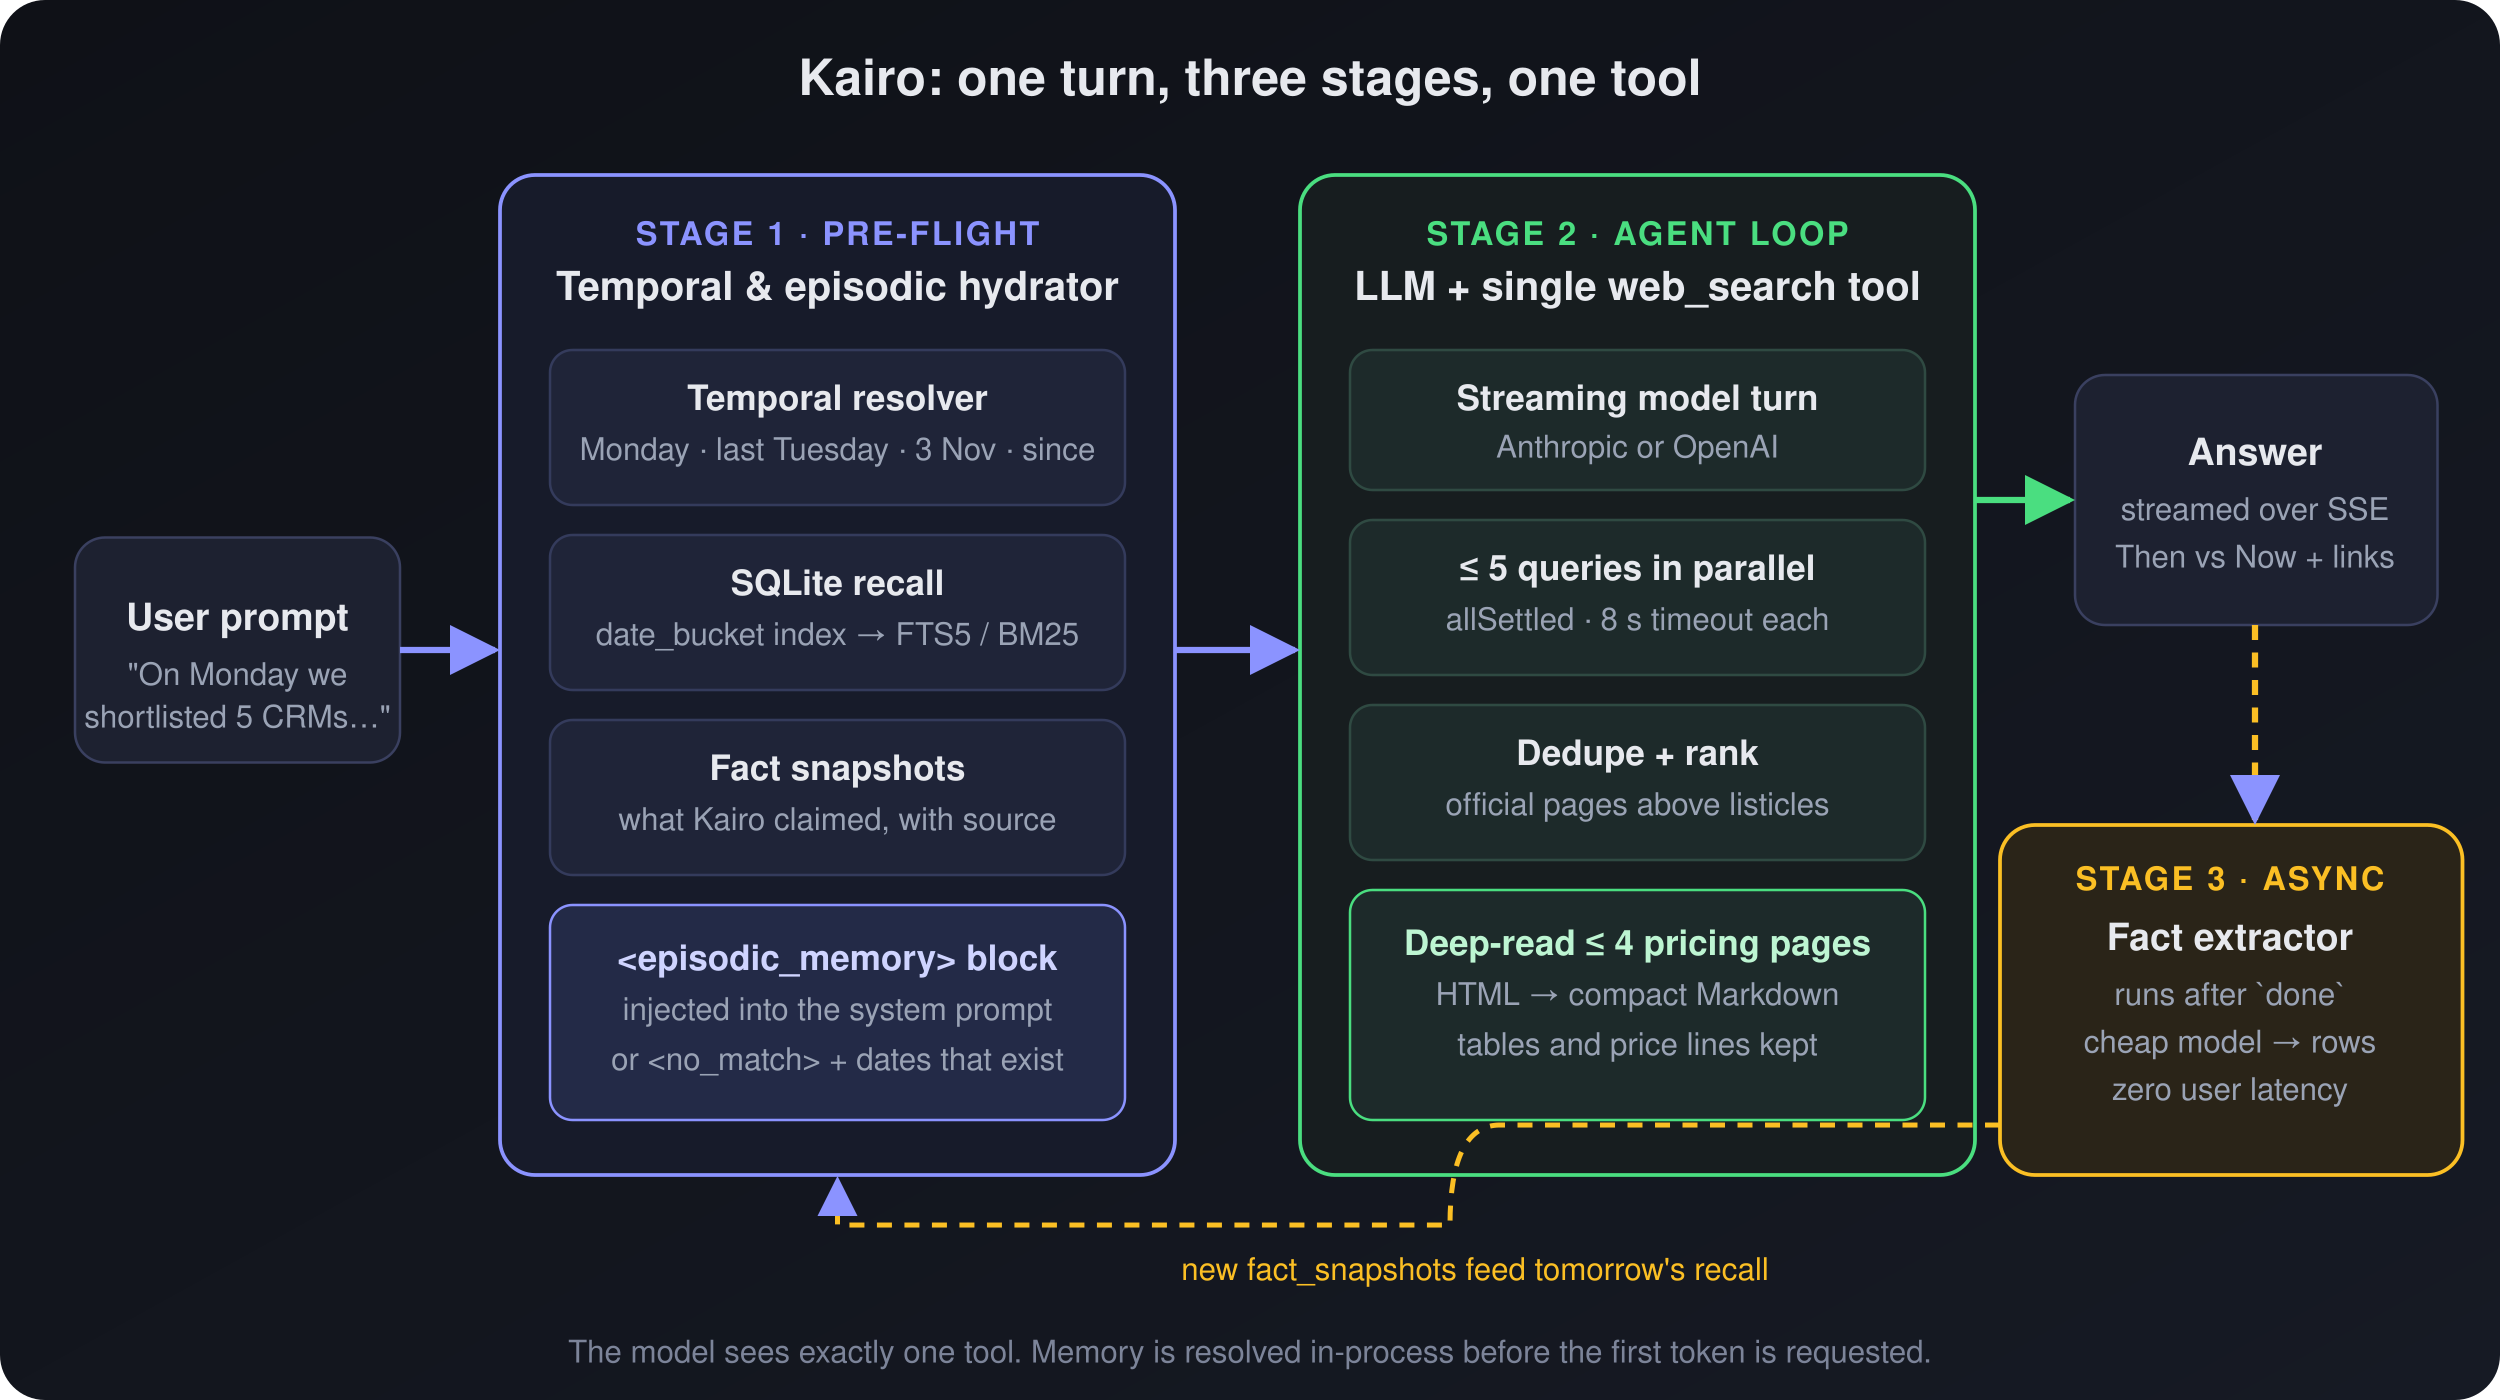
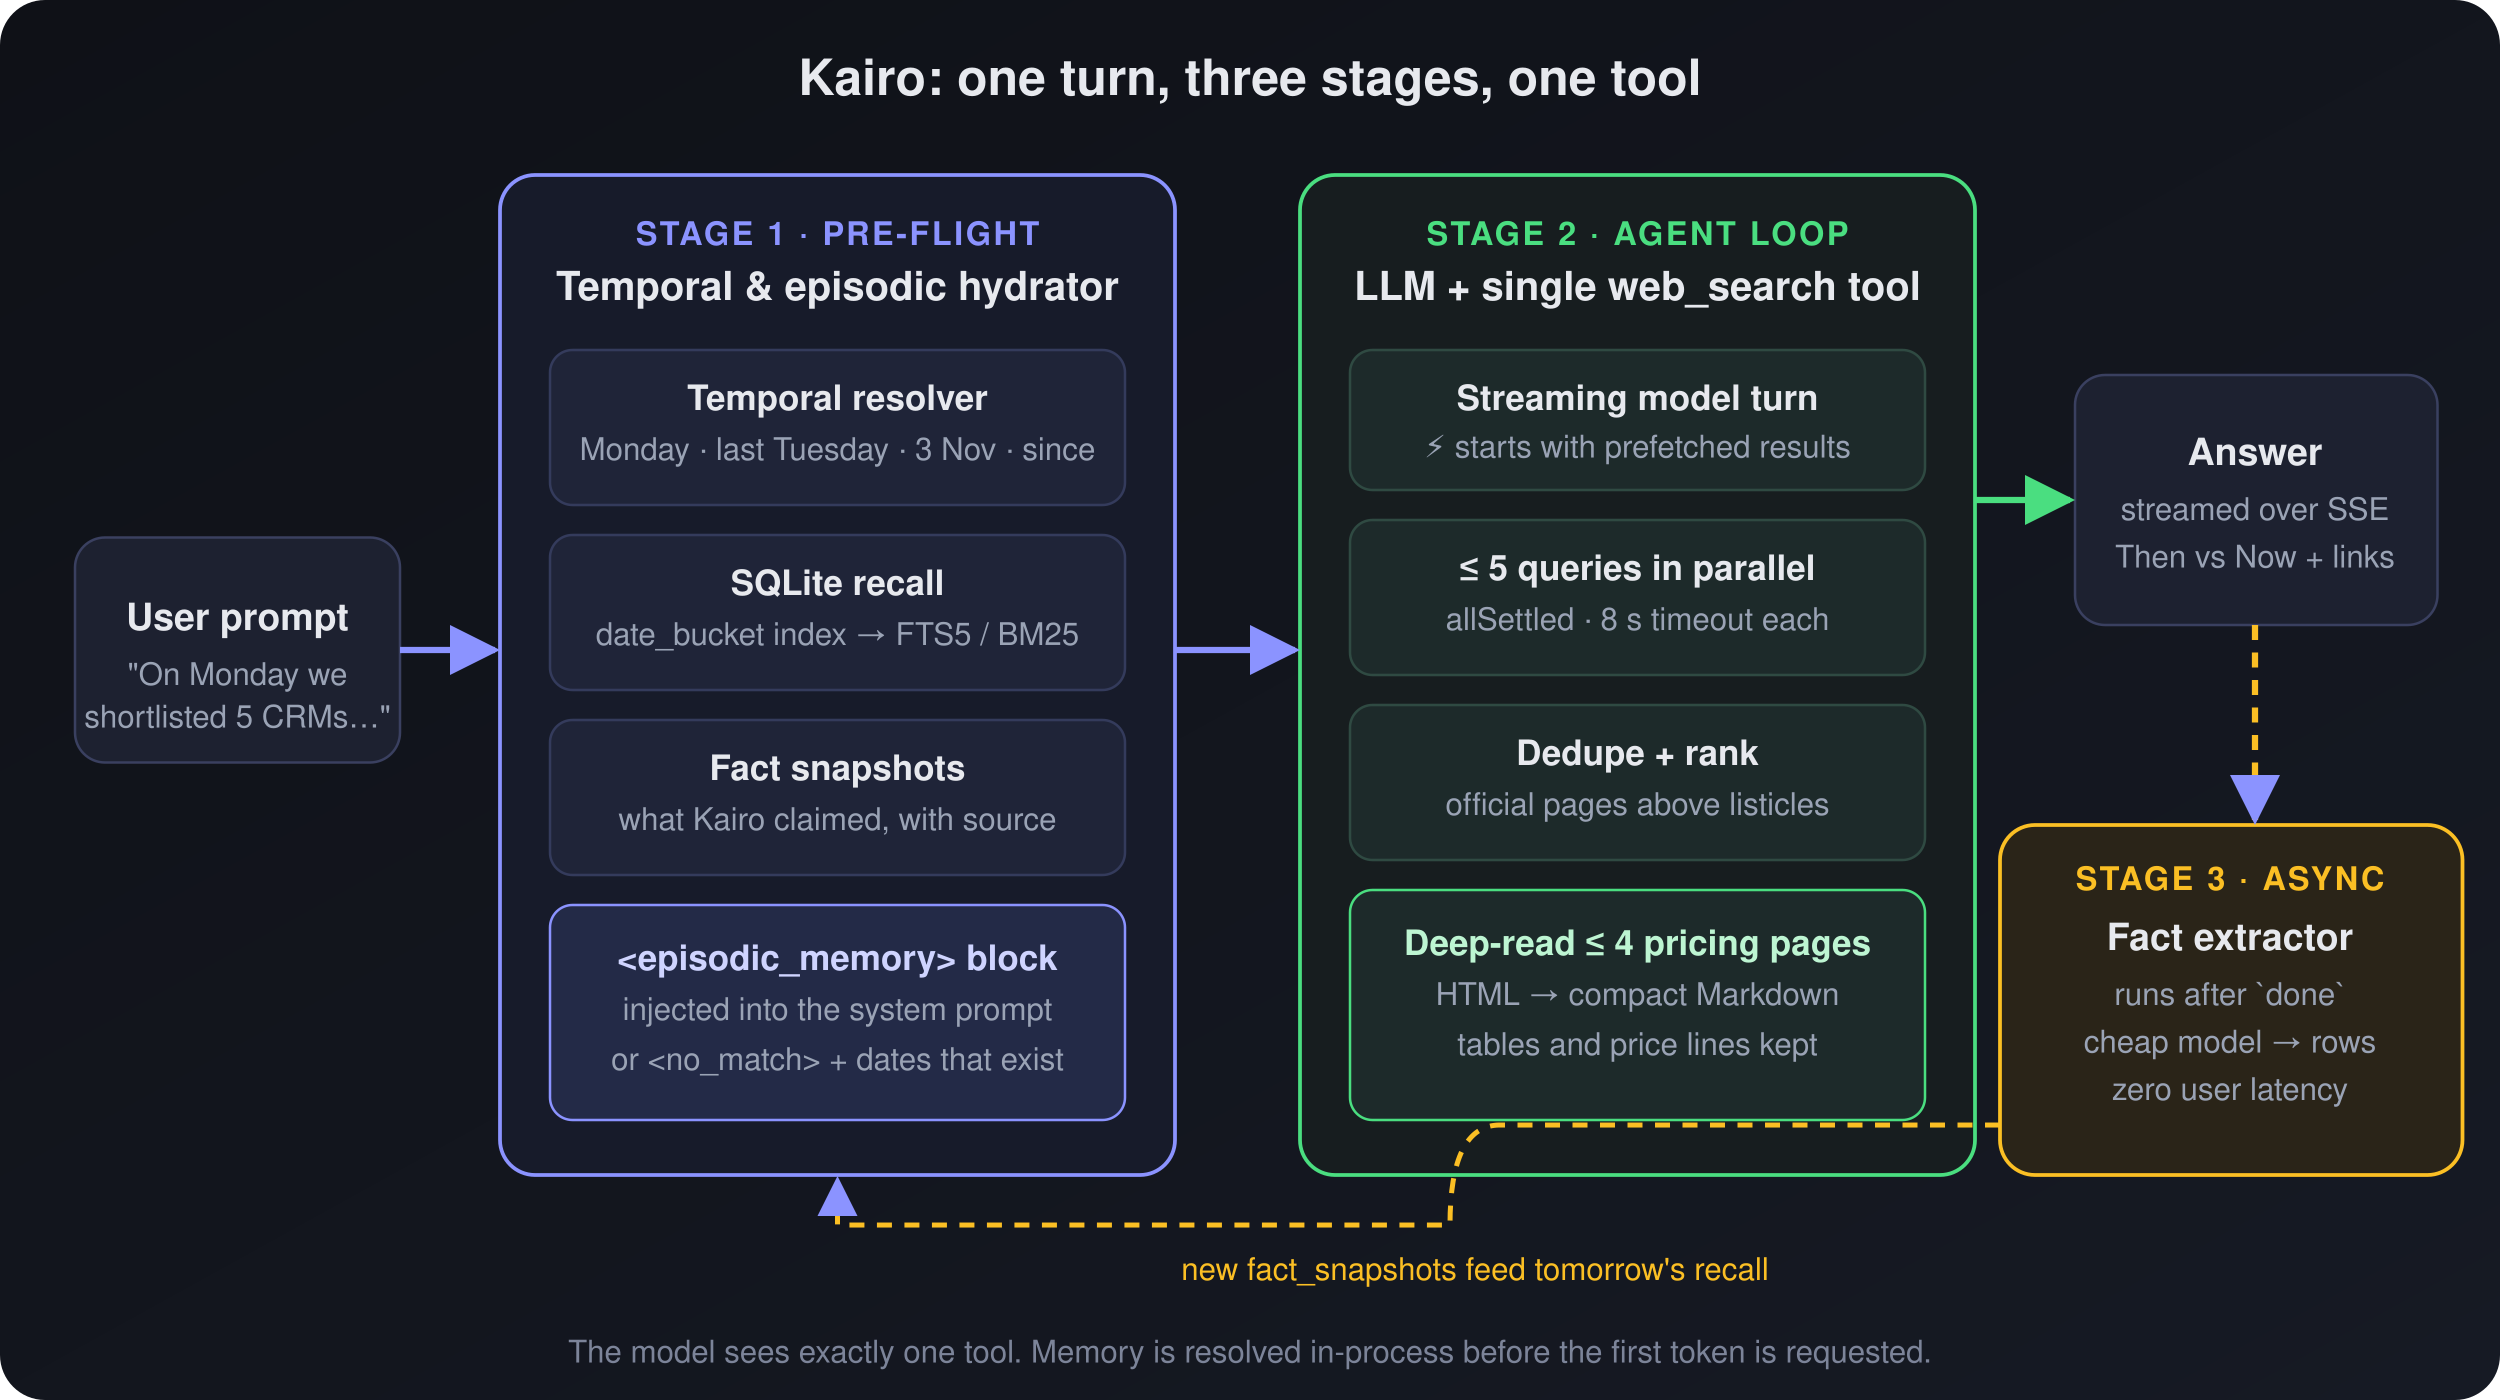
<svg xmlns="http://www.w3.org/2000/svg" viewBox="0 0 1000 560" font-family="-apple-system,Segoe UI,Helvetica,Arial,sans-serif">
  <defs>
    <linearGradient id="bg" x1="0" y1="0" x2="1" y2="1">
      <stop offset="0" stop-color="#0f1117" />
      <stop offset="1" stop-color="#161a24" />
    </linearGradient>
    <marker id="ar" viewBox="0 0 10 10" refX="9" refY="5" markerWidth="8" markerHeight="8" orient="auto-start-reverse">
      <path d="M0 0L10 5L0 10z" fill="#8b93ff" />
    </marker>
    <marker id="ag" viewBox="0 0 10 10" refX="9" refY="5" markerWidth="8" markerHeight="8" orient="auto-start-reverse">
      <path d="M0 0L10 5L0 10z" fill="#4ade80" />
    </marker>
  </defs>
  <rect width="1000" height="560" rx="18" fill="url(#bg)" />
  <text x="500" y="38" text-anchor="middle" fill="#e7e9ee" font-size="20" font-weight="700">Kairo: one turn, three stages, one tool</text>
  <rect x="30" y="215" width="130" height="90" rx="12" fill="#1d2130" stroke="#3a4060" />
  <text x="95" y="252" text-anchor="middle" fill="#e7e9ee" font-size="15" font-weight="600">User prompt</text>
  <text x="95" y="274" text-anchor="middle" fill="#9aa3b5" font-size="12.5">"On Monday we</text>
  <text x="95" y="291" text-anchor="middle" fill="#9aa3b5" font-size="12.5">shortlisted 5 CRMs…"</text>
  <rect x="200" y="70" width="270" height="400" rx="14" fill="#171b2a" stroke="#8b93ff" stroke-width="1.5" />
  <text x="335" y="98" text-anchor="middle" fill="#8b93ff" font-size="13" font-weight="700" letter-spacing="1">STAGE 1 · PRE-FLIGHT</text>
  <text x="335" y="120" text-anchor="middle" fill="#e7e9ee" font-size="16" font-weight="650">Temporal &amp; episodic hydrator</text>
  <rect x="220" y="140" width="230" height="62" rx="9" fill="#1f2438" stroke="#343b5c" />
  <text x="335" y="164" text-anchor="middle" fill="#e7e9ee" font-size="14" font-weight="600">Temporal resolver</text>
  <text x="335" y="184" text-anchor="middle" fill="#9aa3b5" font-size="12.5">Monday · last Tuesday · 3 Nov · since</text>
  <rect x="220" y="214" width="230" height="62" rx="9" fill="#1f2438" stroke="#343b5c" />
  <text x="335" y="238" text-anchor="middle" fill="#e7e9ee" font-size="14" font-weight="600">SQLite recall</text>
  <text x="335" y="258" text-anchor="middle" fill="#9aa3b5" font-size="12.5">date_bucket index → FTS5 / BM25</text>
  <rect x="220" y="288" width="230" height="62" rx="9" fill="#1f2438" stroke="#343b5c" />
  <text x="335" y="312" text-anchor="middle" fill="#e7e9ee" font-size="14" font-weight="600">Fact snapshots</text>
  <text x="335" y="332" text-anchor="middle" fill="#9aa3b5" font-size="12.5">what Kairo claimed, with source</text>
  <rect x="220" y="362" width="230" height="86" rx="9" fill="#232a47" stroke="#8b93ff" />
  <text x="335" y="388" text-anchor="middle" fill="#cfd4ff" font-size="14" font-weight="600">&lt;episodic_memory&gt; block</text>
  <text x="335" y="408" text-anchor="middle" fill="#9aa3b5" font-size="12.5">injected into the system prompt</text>
  <text x="335" y="428" text-anchor="middle" fill="#9aa3b5" font-size="12.5">or &lt;no_match&gt; + dates that exist</text>
  <rect x="520" y="70" width="270" height="400" rx="14" fill="#171d1f" stroke="#4ade80" stroke-width="1.5" />
  <text x="655" y="98" text-anchor="middle" fill="#4ade80" font-size="13" font-weight="700" letter-spacing="1">STAGE 2 · AGENT LOOP</text>
  <text x="655" y="120" text-anchor="middle" fill="#e7e9ee" font-size="16" font-weight="650">LLM + single web_search tool</text>
  <rect x="540" y="140" width="230" height="56" rx="9" fill="#1d2a2a" stroke="#2f4a42" />
  <text x="655" y="164" text-anchor="middle" fill="#e7e9ee" font-size="14" font-weight="600">Streaming model turn</text>
-   <text x="655" y="183" text-anchor="middle" fill="#9aa3b5" font-size="12.5">Anthropic or OpenAI</text>
+   <text x="655" y="183" text-anchor="middle" fill="#9aa3b5" font-size="12.5">⚡ starts with prefetched results</text>
  <rect x="540" y="208" width="230" height="62" rx="9" fill="#1d2a2a" stroke="#2f4a42" />
  <text x="655" y="232" text-anchor="middle" fill="#e7e9ee" font-size="14" font-weight="600">≤ 5 queries in parallel</text>
  <text x="655" y="252" text-anchor="middle" fill="#9aa3b5" font-size="12.5">allSettled · 8 s timeout each</text>
  <rect x="540" y="282" width="230" height="62" rx="9" fill="#1d2a2a" stroke="#2f4a42" />
  <text x="655" y="306" text-anchor="middle" fill="#e7e9ee" font-size="14" font-weight="600">Dedupe + rank</text>
  <text x="655" y="326" text-anchor="middle" fill="#9aa3b5" font-size="12.5">official pages above listicles</text>
  <rect x="540" y="356" width="230" height="92" rx="9" fill="#1d2a2a" stroke="#4ade80" />
  <text x="655" y="382" text-anchor="middle" fill="#bdf5d2" font-size="14" font-weight="600">Deep-read ≤ 4 pricing pages</text>
  <text x="655" y="402" text-anchor="middle" fill="#9aa3b5" font-size="12.5">HTML → compact Markdown</text>
  <text x="655" y="422" text-anchor="middle" fill="#9aa3b5" font-size="12.5">tables and price lines kept</text>
  <rect x="830" y="150" width="145" height="100" rx="12" fill="#1d2130" stroke="#3a4060" />
  <text x="902" y="186" text-anchor="middle" fill="#e7e9ee" font-size="15" font-weight="600">Answer</text>
  <text x="902" y="208" text-anchor="middle" fill="#9aa3b5" font-size="12.5">streamed over SSE</text>
  <text x="902" y="227" text-anchor="middle" fill="#9aa3b5" font-size="12.5">Then vs Now + links</text>
  <rect x="800" y="330" width="185" height="140" rx="14" fill="#2a2418" stroke="#fbbf24" stroke-width="1.5" />
  <text x="892" y="356" text-anchor="middle" fill="#fbbf24" font-size="13" font-weight="700" letter-spacing="1">STAGE 3 · ASYNC</text>
  <text x="892" y="380" text-anchor="middle" fill="#e7e9ee" font-size="15" font-weight="650">Fact extractor</text>
  <text x="892" y="402" text-anchor="middle" fill="#9aa3b5" font-size="12.5">runs after `done`</text>
  <text x="892" y="421" text-anchor="middle" fill="#9aa3b5" font-size="12.5">cheap model → rows</text>
  <text x="892" y="440" text-anchor="middle" fill="#9aa3b5" font-size="12.5">zero user latency</text>
  <path d="M160 260 H198" stroke="#8b93ff" stroke-width="2.5" fill="none" marker-end="url(#ar)" />
  <path d="M470 260 H518" stroke="#8b93ff" stroke-width="2.5" fill="none" marker-end="url(#ar)" />
  <path d="M790 200 H828" stroke="#4ade80" stroke-width="2.5" fill="none" marker-end="url(#ag)" />
  <path d="M902 250 V328" stroke="#fbbf24" stroke-width="2.5" stroke-dasharray="6 5" fill="none" marker-end="url(#ar)" />
  <path d="M800 450 H600 Q580 450 580 490 H335 Q335 490 335 472" stroke="#fbbf24" stroke-width="2" stroke-dasharray="6 5" fill="none" marker-end="url(#ar)" />
  <text x="590" y="512" text-anchor="middle" fill="#fbbf24" font-size="12.5">new fact_snapshots feed tomorrow's recall</text>
  <text x="500" y="545" text-anchor="middle" fill="#7c8499" font-size="12.5">The model sees exactly one tool. Memory is resolved in-process before the first token is requested.</text>
</svg>
